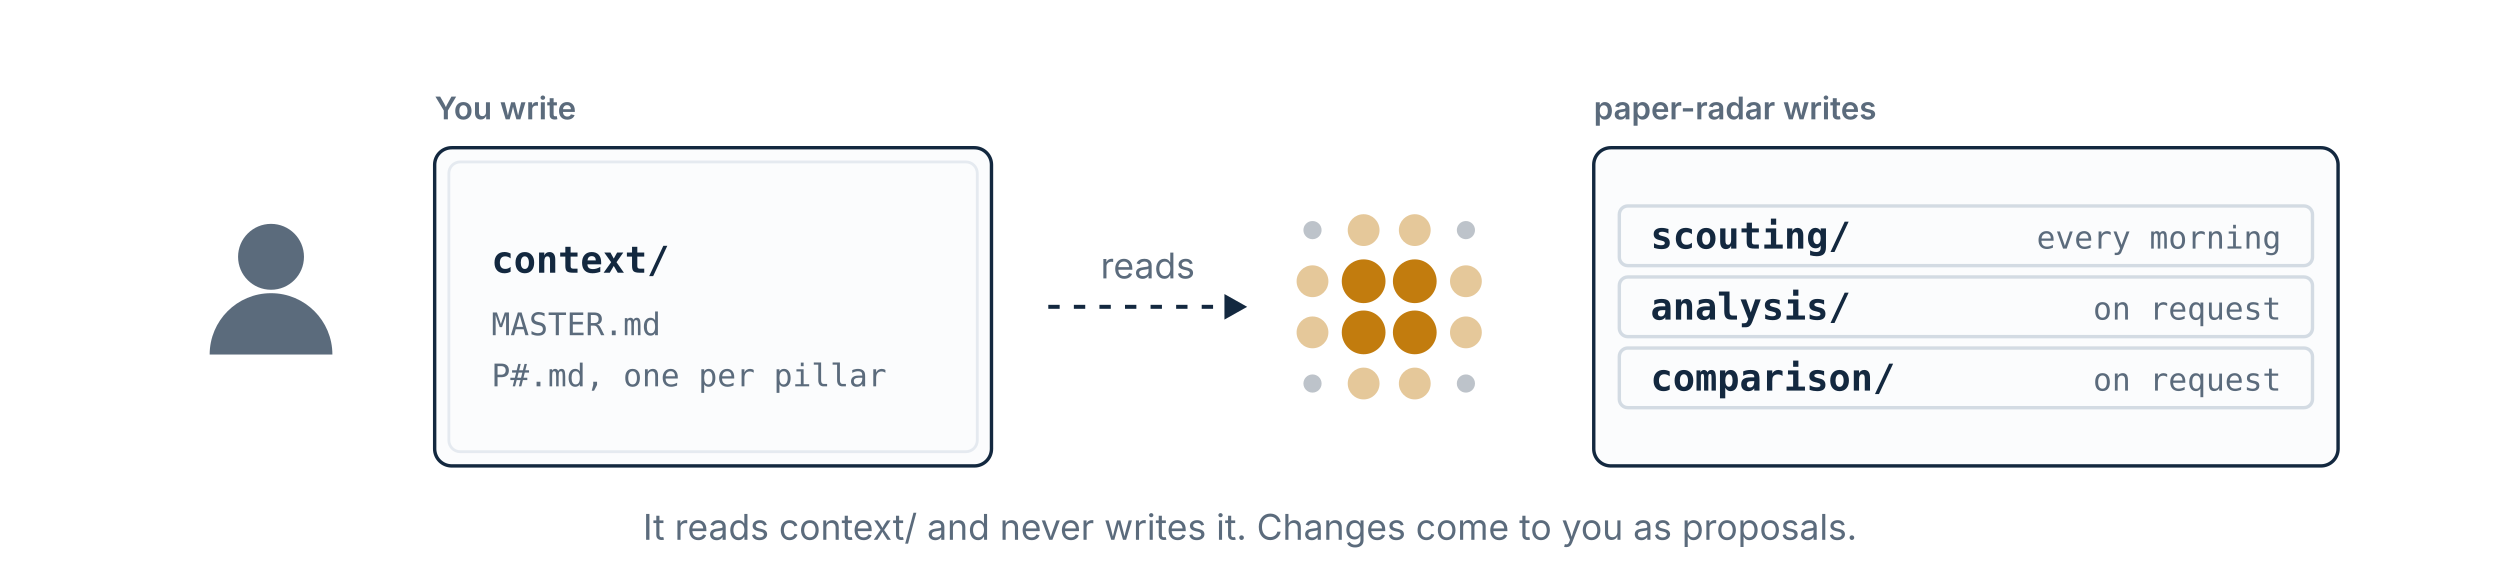
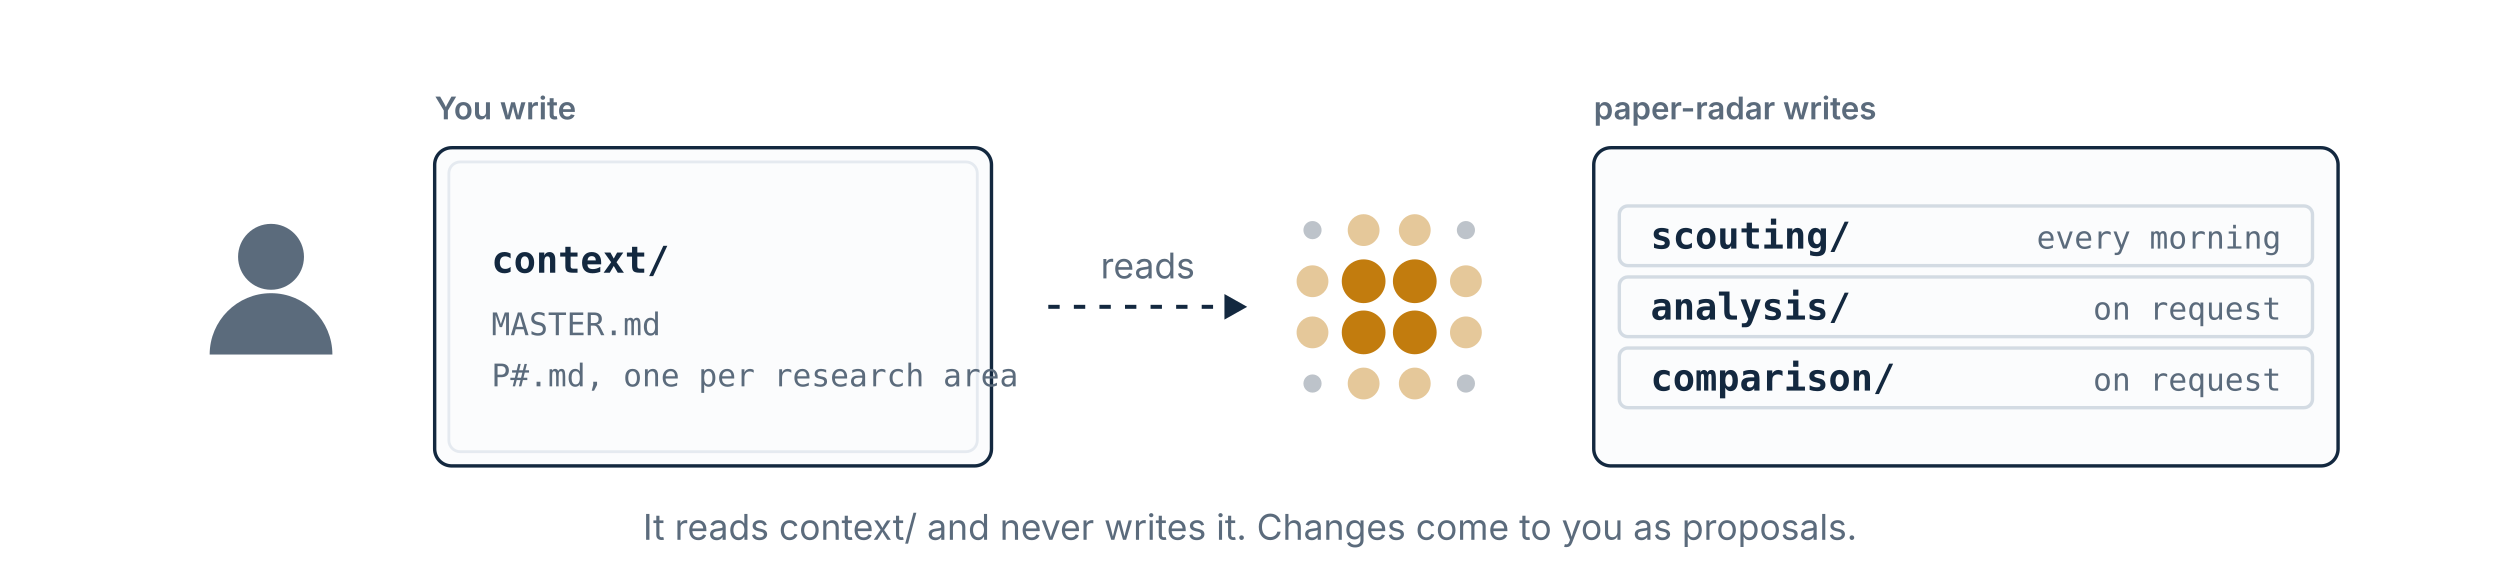
<svg xmlns="http://www.w3.org/2000/svg" width="880" height="204" viewBox="0 0 880 204" role="img" aria-label="Who writes what: you write context/, and paper-radar reads it and writes scouting/, analysis/ and comparison/. Changes to context/ come to you as proposals.">
  <style>
    .tx-rest  { fill: #13283F; opacity: .28; }
    .tx-halo  { fill: #C27C0E; opacity: .42; }
    .tx-core  { fill: #C27C0E; }
    .lens     { fill: none; stroke: #13283F; stroke-width: 2.4; stroke-linecap: round; }
    .person   { fill: #5B6B7C; }

    .mine  { fill: #FBFCFD; stroke: #13283F; stroke-width: 1.2; }
    .matte { fill: none; stroke: #E5EAF0; stroke-width: 1; }
    .row   { fill: #FBFCFD; stroke: #D3DBE3; stroke-width: 1.2; }
    .eb    { fill: #5B6B7C; font: 600 11px system-ui, -apple-system, 'Segoe UI', 'Apple SD Gothic Neo', 'Noto Sans KR', sans-serif; }
    .p     { fill: #13283F; font: 700 13px ui-monospace, SFMono-Regular, 'SF Mono', Menlo, Consolas, monospace; }
    .ps    { fill: #5B6B7C; font: 11px ui-monospace, SFMono-Regular, 'SF Mono', Menlo, Consolas, monospace; }
    .note  { fill: #5B6B7C; font: 12.5px system-ui, -apple-system, 'Segoe UI', 'Apple SD Gothic Neo', 'Noto Sans KR', sans-serif; }
    .wire  { fill: none; stroke: #13283F; stroke-width: 1.4; stroke-dasharray: 4 5; }
    .head  { fill: #13283F; }
    @media (prefers-reduced-motion: reduce) {
      * { animation: none !important; }
    }
  </style>
  <g transform="translate(37.0 0)">
    <text class="eb" x="116" y="42">You write</text>
    <g transform="translate(20 64.0) scale(0.8)">
      <circle class="person" cx="48" cy="33" r="14.5" />
      <path class="person" d="M21 76 a27 27 0 0 1 54 0 Z" />
    </g>
    <rect class="mine" x="116" y="52" width="196" height="112" rx="6" />
    <rect class="matte" x="121" y="57" width="186" height="102" rx="4" />
    <text class="p" x="136" y="96.0">context/</text>
    <text class="ps" x="136" y="118.0">MASTER.md</text>
-     <text class="ps" x="136" y="136.0">P#.md, one per pillar</text>
+     <text class="ps" x="136" y="136.0">P#.md, one per research area</text>
    <path class="wire" d="M332 108.0 H394" />
    <path class="head" d="M402 108.0 l-8 -4.5 v9 Z" />
    <text class="note" x="367.0" y="98.0" text-anchor="middle">reads</text>
    <circle class="tx-rest" cx="425.0" cy="81.0" r="3.2" />
    <circle class="tx-halo" cx="443.0" cy="81.0" r="5.6" />
    <circle class="tx-halo" cx="461.0" cy="81.0" r="5.6" />
    <circle class="tx-rest" cx="479.0" cy="81.0" r="3.2" />
    <circle class="tx-halo" cx="425.0" cy="99.0" r="5.6" />
    <circle class="tx-core" cx="443.0" cy="99.0" r="7.7" />
    <circle class="tx-core" cx="461.0" cy="99.0" r="7.7" />
    <circle class="tx-halo" cx="479.0" cy="99.0" r="5.6" />
    <circle class="tx-halo" cx="425.0" cy="117.0" r="5.6" />
    <circle class="tx-core" cx="443.0" cy="117.0" r="7.7" />
    <circle class="tx-core" cx="461.0" cy="117.0" r="7.7" />
    <circle class="tx-halo" cx="479.0" cy="117.0" r="5.6" />
    <circle class="tx-rest" cx="425.0" cy="135.0" r="3.2" />
    <circle class="tx-halo" cx="443.0" cy="135.0" r="5.6" />
    <circle class="tx-halo" cx="461.0" cy="135.0" r="5.6" />
    <circle class="tx-rest" cx="479.0" cy="135.0" r="3.2" />
    <text class="eb" x="524" y="42">paper-radar writes</text>
    <rect class="mine" x="524" y="52" width="262" height="112" rx="6" />
    <rect class="row" x="533" y="72.5" width="244" height="21" rx="3" />
    <text class="p" x="544" y="87.5">scouting/</text>
    <text class="ps" x="766" y="87.5" text-anchor="end">every morning</text>
    <rect class="row" x="533" y="97.5" width="244" height="21" rx="3" />
    <text class="p" x="544" y="112.5">analysis/</text>
    <text class="ps" x="766" y="112.5" text-anchor="end">on request</text>
    <rect class="row" x="533" y="122.5" width="244" height="21" rx="3" />
    <text class="p" x="544" y="137.5">comparison/</text>
    <text class="ps" x="766" y="137.5" text-anchor="end">on request</text>
    <text class="note" x="403.0" y="190" text-anchor="middle">It reads context/ and never writes it. Changes come to you as proposals.</text>
  </g>
</svg>
